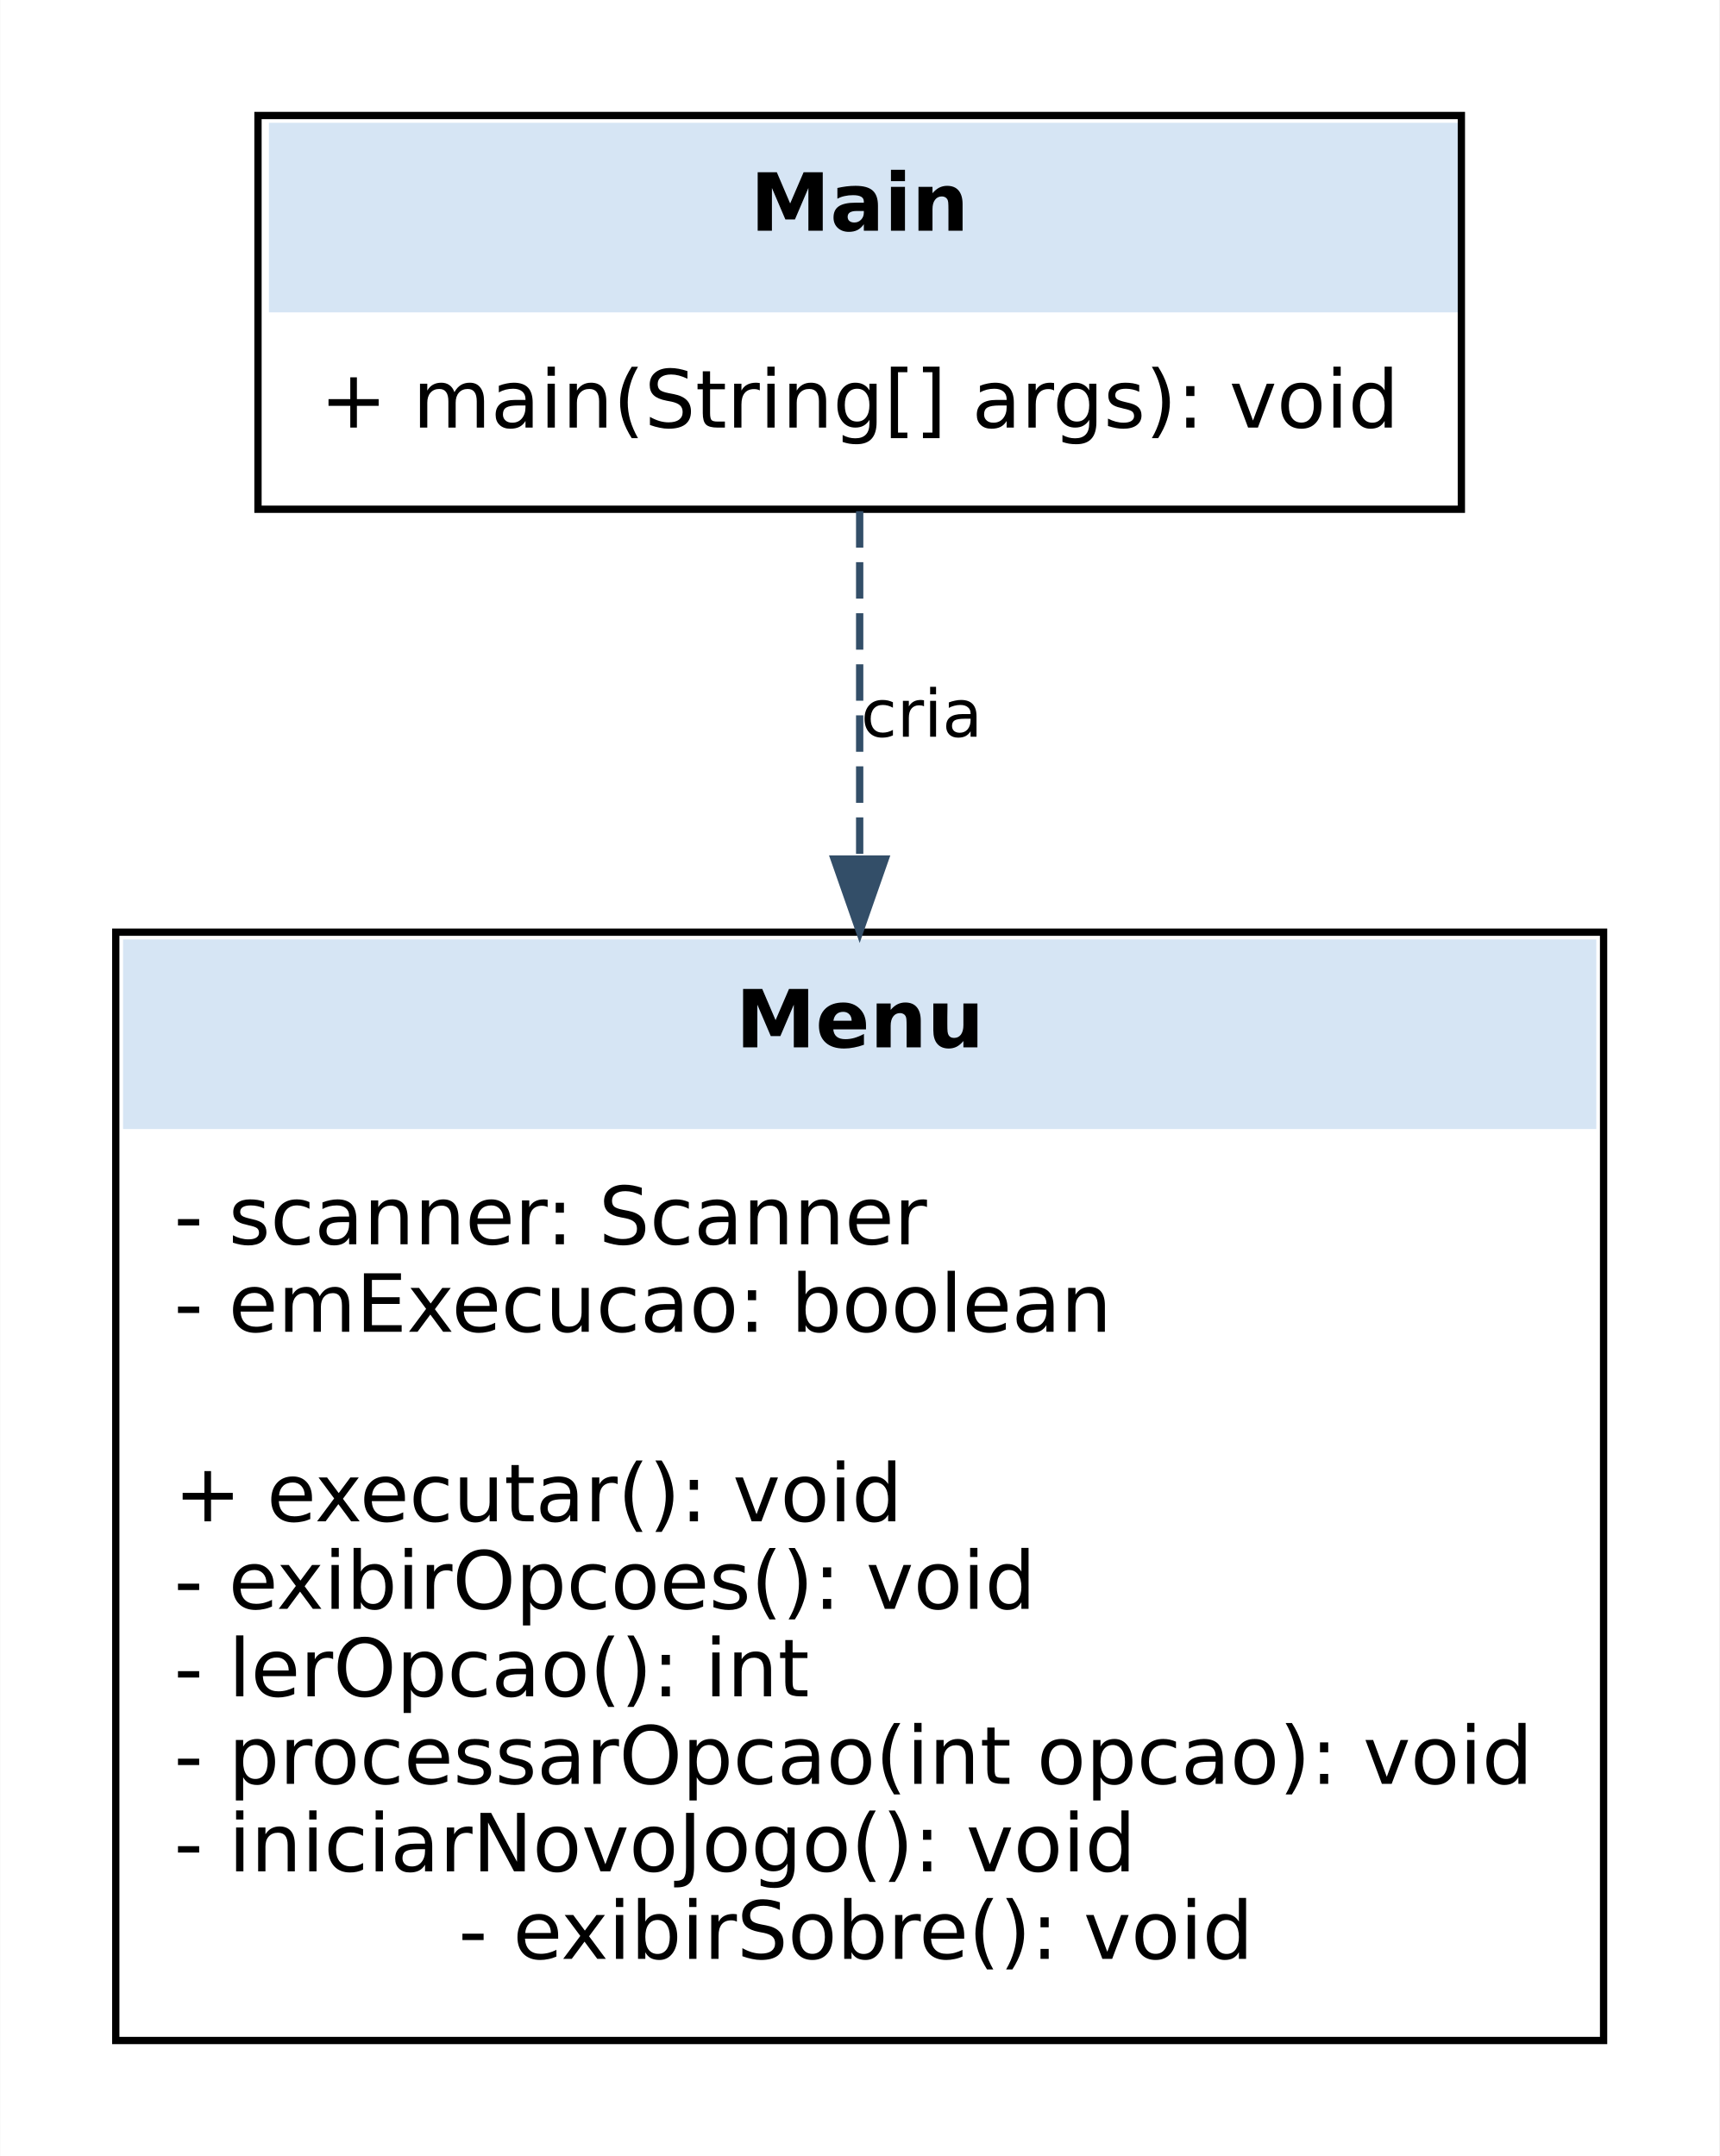
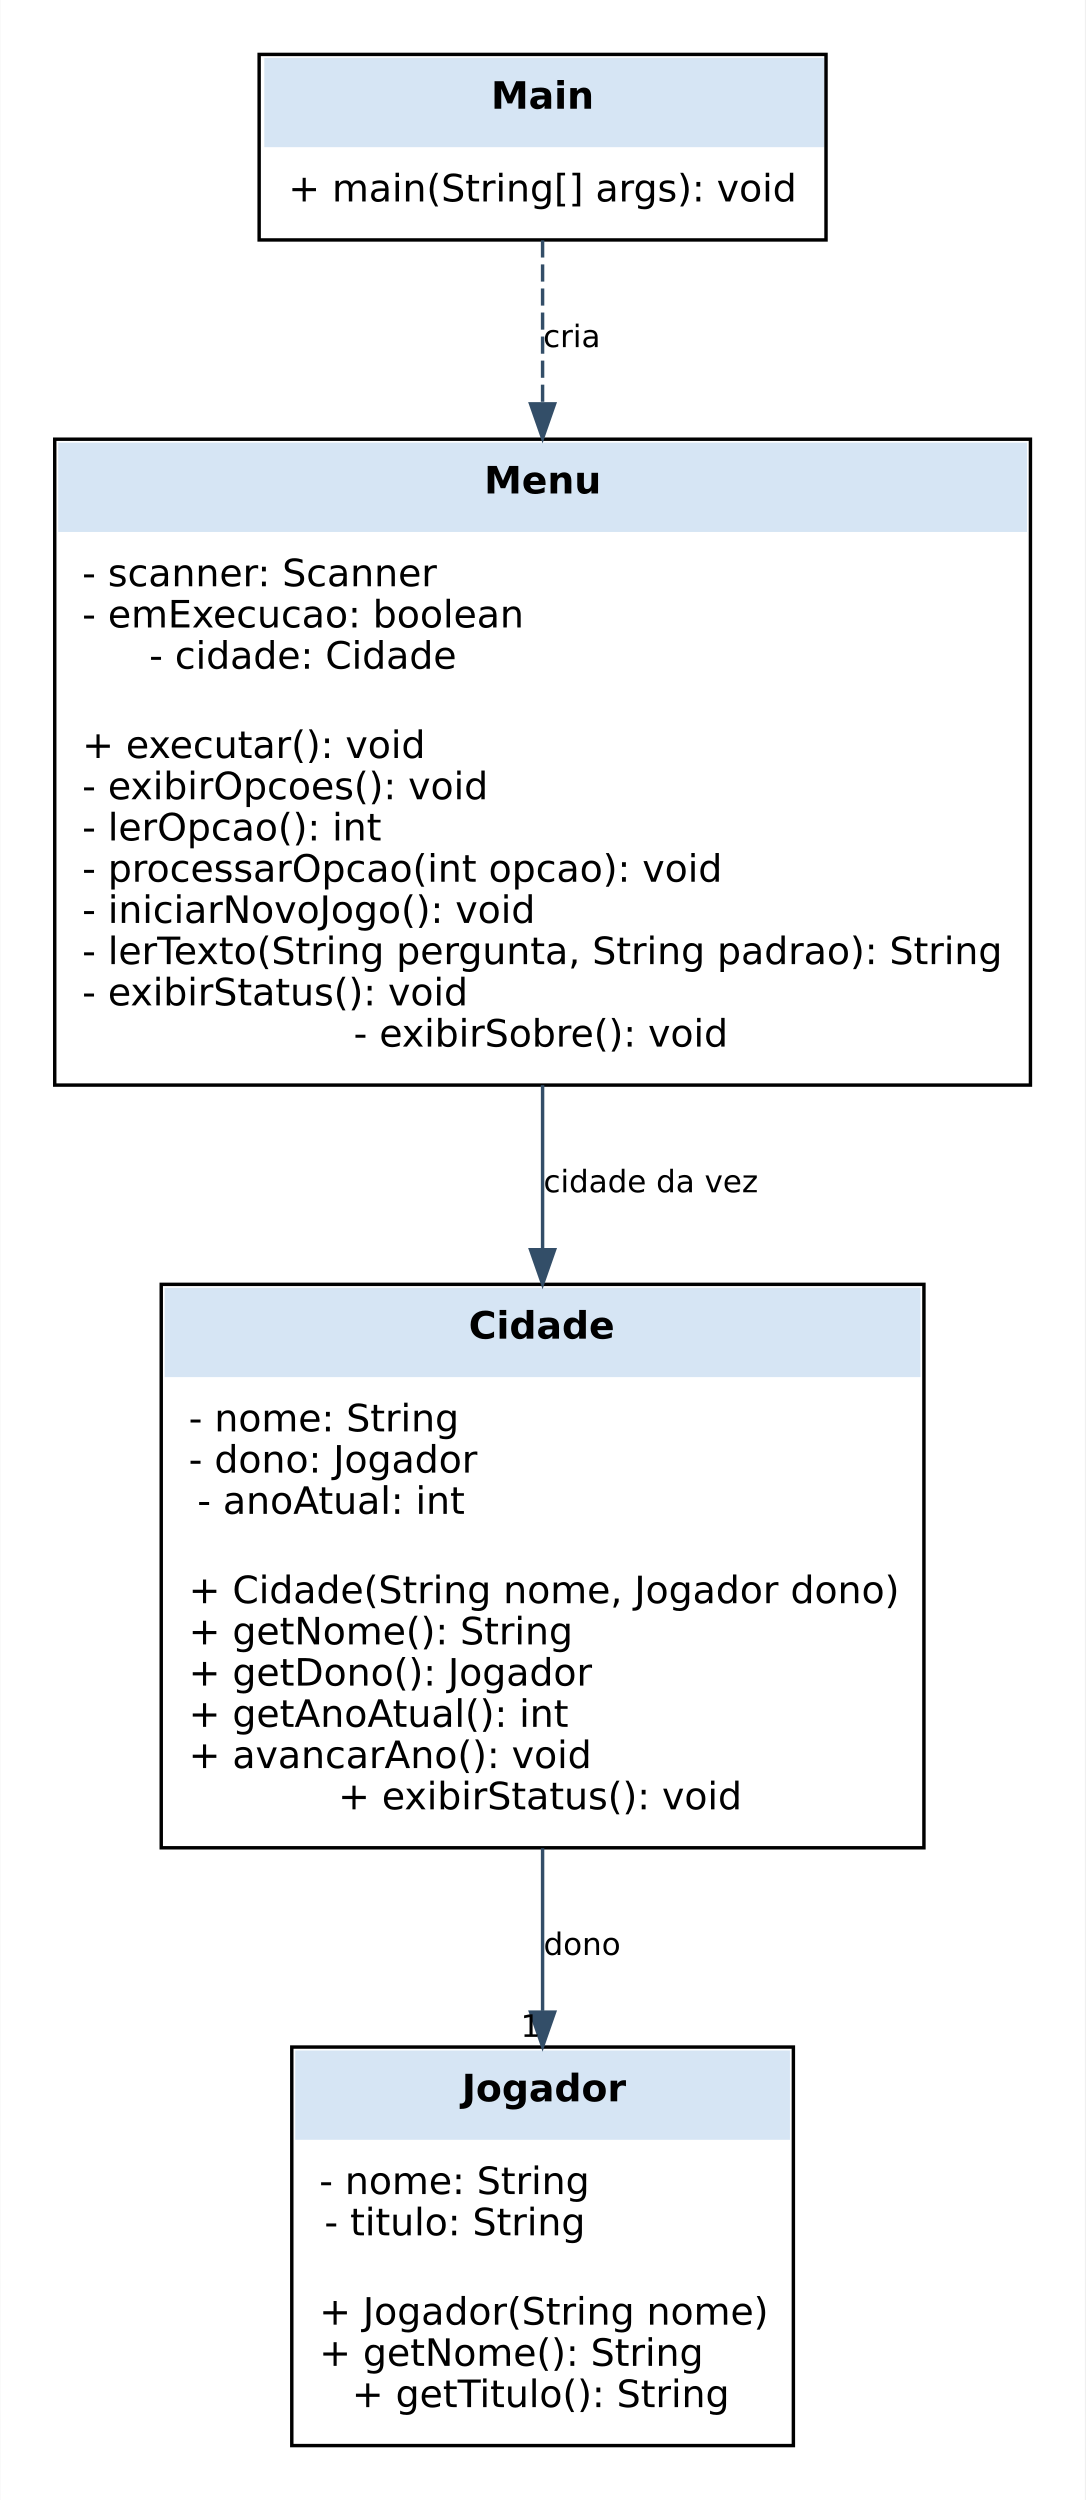
- <svg xmlns="http://www.w3.org/2000/svg" width="236pt" height="296pt" viewBox="0.00 0.00 235.68 295.68">
-   <g id="graph0" class="graph" transform="scale(1 1) rotate(0) translate(15.84 279.84)">
-     <polygon fill="white" stroke="transparent" points="-15.84,15.84 -15.84,-279.84 219.84,-279.84 219.84,15.84 -15.84,15.84" />
+ <svg xmlns="http://www.w3.org/2000/svg" width="316pt" height="728pt" viewBox="0.00 0.00 315.68 727.68">
+   <g id="graph0" class="graph" transform="scale(1 1) rotate(0) translate(15.84 711.84)">
+     <polygon fill="white" stroke="transparent" points="-15.84,15.84 -15.84,-711.84 299.84,-711.84 299.84,15.84 -15.84,15.84" />
    <g id="node1" class="node">
-       <polygon fill="#d6e5f4" stroke="transparent" points="21,-237 21,-263 184,-263 184,-237 21,-237" />
-       <text text-anchor="start" x="87" y="-248.2" font-family="DejaVu Sans" font-weight="bold" font-size="11.00">Main</text>
-       <text text-anchor="start" x="28" y="-221.2" font-family="DejaVu Sans" font-size="11.00">+ main(String[] args): void</text>
-       <polygon fill="none" stroke="black" points="19.5,-210 19.5,-264 184.5,-264 184.5,-210 19.5,-210" />
+       <polygon fill="#d6e5f4" stroke="transparent" points="32,-311 32,-337 252,-337 252,-311 32,-311" />
+       <text text-anchor="start" x="120.5" y="-322.2" font-family="DejaVu Sans" font-weight="bold" font-size="11.00">Cidade</text>
+       <text text-anchor="start" x="39" y="-295.2" font-family="DejaVu Sans" font-size="11.00">- nome: String</text>
+       <text text-anchor="start" x="39" y="-283.2" font-family="DejaVu Sans" font-size="11.00">- dono: Jogador</text>
+       <text text-anchor="start" x="41.5" y="-271.2" font-family="DejaVu Sans" font-size="11.00">- anoAtual: int</text>
+       <text text-anchor="start" x="39" y="-245.2" font-family="DejaVu Sans" font-size="11.00">+ Cidade(String nome, Jogador dono)</text>
+       <text text-anchor="start" x="39" y="-233.2" font-family="DejaVu Sans" font-size="11.00">+ getNome(): String</text>
+       <text text-anchor="start" x="39" y="-221.2" font-family="DejaVu Sans" font-size="11.00">+ getDono(): Jogador</text>
+       <text text-anchor="start" x="39" y="-209.2" font-family="DejaVu Sans" font-size="11.00">+ getAnoAtual(): int</text>
+       <text text-anchor="start" x="39" y="-197.2" font-family="DejaVu Sans" font-size="11.00">+ avancarAno(): void</text>
+       <text text-anchor="start" x="82.5" y="-185.2" font-family="DejaVu Sans" font-size="11.00">+ exibirStatus(): void</text>
+       <polygon fill="none" stroke="black" points="31,-174 31,-338 253,-338 253,-174 31,-174" />
    </g>
    <g id="node2" class="node">
-       <polygon fill="#d6e5f4" stroke="transparent" points="1,-125 1,-151 203,-151 203,-125 1,-125" />
-       <text text-anchor="start" x="85" y="-136.2" font-family="DejaVu Sans" font-weight="bold" font-size="11.00">Menu</text>
-       <text text-anchor="start" x="8" y="-109.2" font-family="DejaVu Sans" font-size="11.00">- scanner: Scanner</text>
-       <text text-anchor="start" x="8" y="-97.2" font-family="DejaVu Sans" font-size="11.00">- emExecucao: boolean</text>
-       <text text-anchor="start" x="8" y="-71.2" font-family="DejaVu Sans" font-size="11.00">+ executar(): void</text>
-       <text text-anchor="start" x="8" y="-59.2" font-family="DejaVu Sans" font-size="11.00">- exibirOpcoes(): void</text>
-       <text text-anchor="start" x="8" y="-47.2" font-family="DejaVu Sans" font-size="11.00">- lerOpcao(): int</text>
-       <text text-anchor="start" x="8" y="-35.2" font-family="DejaVu Sans" font-size="11.00">- processarOpcao(int opcao): void</text>
-       <text text-anchor="start" x="8" y="-23.2" font-family="DejaVu Sans" font-size="11.00">- iniciarNovoJogo(): void</text>
-       <text text-anchor="start" x="47" y="-11.2" font-family="DejaVu Sans" font-size="11.00">- exibirSobre(): void</text>
-       <polygon fill="none" stroke="black" points="0,0 0,-152 204,-152 204,0 0,0" />
+       <polygon fill="#d6e5f4" stroke="transparent" points="70,-89 70,-115 214,-115 214,-89 70,-89" />
+       <text text-anchor="start" x="118.5" y="-100.2" font-family="DejaVu Sans" font-weight="bold" font-size="11.00">Jogador</text>
+       <text text-anchor="start" x="77" y="-73.2" font-family="DejaVu Sans" font-size="11.00">- nome: String</text>
+       <text text-anchor="start" x="78.5" y="-61.2" font-family="DejaVu Sans" font-size="11.00">- titulo: String</text>
+       <text text-anchor="start" x="77" y="-35.2" font-family="DejaVu Sans" font-size="11.00">+ Jogador(String nome)</text>
+       <text text-anchor="start" x="77" y="-23.2" font-family="DejaVu Sans" font-size="11.00">+ getNome(): String</text>
+       <text text-anchor="start" x="86.5" y="-11.2" font-family="DejaVu Sans" font-size="11.00">+ getTitulo(): String</text>
+       <polygon fill="none" stroke="black" points="69,0 69,-116 215,-116 215,0 69,0" />
+     </g>
+     <g id="edge3" class="edge">
+       <path fill="none" stroke="#334e68" d="M142,-173.86C142,-158.12 142,-141.78 142,-126.53" />
+       <polygon fill="#334e68" stroke="#334e68" points="145.5,-126.16 142,-116.16 138.5,-126.16 145.5,-126.16" />
+       <text text-anchor="middle" x="153.5" y="-142.8" font-family="DejaVu Sans" font-size="9.00">dono</text>
+       <text text-anchor="middle" x="138.5" y="-118.96" font-family="DejaVu Sans" font-size="9.00">1</text>
+     </g>
+     <g id="node3" class="node">
+       <polygon fill="#d6e5f4" stroke="transparent" points="61,-669 61,-695 224,-695 224,-669 61,-669" />
+       <text text-anchor="start" x="127" y="-680.2" font-family="DejaVu Sans" font-weight="bold" font-size="11.00">Main</text>
+       <text text-anchor="start" x="68" y="-653.2" font-family="DejaVu Sans" font-size="11.00">+ main(String[] args): void</text>
+       <polygon fill="none" stroke="black" points="59.5,-642 59.5,-696 224.5,-696 224.5,-642 59.5,-642" />
+     </g>
+     <g id="node4" class="node">
+       <polygon fill="#d6e5f4" stroke="transparent" points="1,-557 1,-583 283,-583 283,-557 1,-557" />
+       <text text-anchor="start" x="125" y="-568.2" font-family="DejaVu Sans" font-weight="bold" font-size="11.00">Menu</text>
+       <text text-anchor="start" x="8" y="-541.2" font-family="DejaVu Sans" font-size="11.00">- scanner: Scanner</text>
+       <text text-anchor="start" x="8" y="-529.2" font-family="DejaVu Sans" font-size="11.00">- emExecucao: boolean</text>
+       <text text-anchor="start" x="27.5" y="-517.2" font-family="DejaVu Sans" font-size="11.00">- cidade: Cidade</text>
+       <text text-anchor="start" x="8" y="-491.2" font-family="DejaVu Sans" font-size="11.00">+ executar(): void</text>
+       <text text-anchor="start" x="8" y="-479.2" font-family="DejaVu Sans" font-size="11.00">- exibirOpcoes(): void</text>
+       <text text-anchor="start" x="8" y="-467.2" font-family="DejaVu Sans" font-size="11.00">- lerOpcao(): int</text>
+       <text text-anchor="start" x="8" y="-455.2" font-family="DejaVu Sans" font-size="11.00">- processarOpcao(int opcao): void</text>
+       <text text-anchor="start" x="8" y="-443.2" font-family="DejaVu Sans" font-size="11.00">- iniciarNovoJogo(): void</text>
+       <text text-anchor="start" x="8" y="-431.2" font-family="DejaVu Sans" font-size="11.00">- lerTexto(String pergunta, String padrao): String</text>
+       <text text-anchor="start" x="8" y="-419.2" font-family="DejaVu Sans" font-size="11.00">- exibirStatus(): void</text>
+       <text text-anchor="start" x="87" y="-407.2" font-family="DejaVu Sans" font-size="11.00">- exibirSobre(): void</text>
+       <polygon fill="none" stroke="black" points="0,-396 0,-584 284,-584 284,-396 0,-396" />
    </g>
    <g id="edge1" class="edge">
-       <path fill="none" stroke="#334e68" stroke-dasharray="5,2" d="M102,-209.74C102,-196.47 102,-179.54 102,-162.24" />
-       <polygon fill="#334e68" stroke="#334e68" points="105.5,-162.03 102,-152.03 98.5,-162.03 105.5,-162.03" />
-       <text text-anchor="middle" x="110.5" y="-178.8" font-family="DejaVu Sans" font-size="9.00">cria</text>
+       <path fill="none" stroke="#334e68" stroke-dasharray="5,2" d="M142,-641.88C142,-628.86 142,-612.17 142,-594.67" />
+       <polygon fill="#334e68" stroke="#334e68" points="145.5,-594.29 142,-584.29 138.5,-594.29 145.5,-594.29" />
+       <text text-anchor="middle" x="150.5" y="-610.8" font-family="DejaVu Sans" font-size="9.00">cria</text>
+     </g>
+     <g id="edge2" class="edge">
+       <path fill="none" stroke="#334e68" d="M142,-395.97C142,-380.26 142,-363.95 142,-348.28" />
+       <polygon fill="#334e68" stroke="#334e68" points="145.5,-348.08 142,-338.08 138.5,-348.08 145.5,-348.08" />
+       <text text-anchor="middle" x="173.5" y="-364.8" font-family="DejaVu Sans" font-size="9.00">cidade da vez</text>
    </g>
  </g>
</svg>
